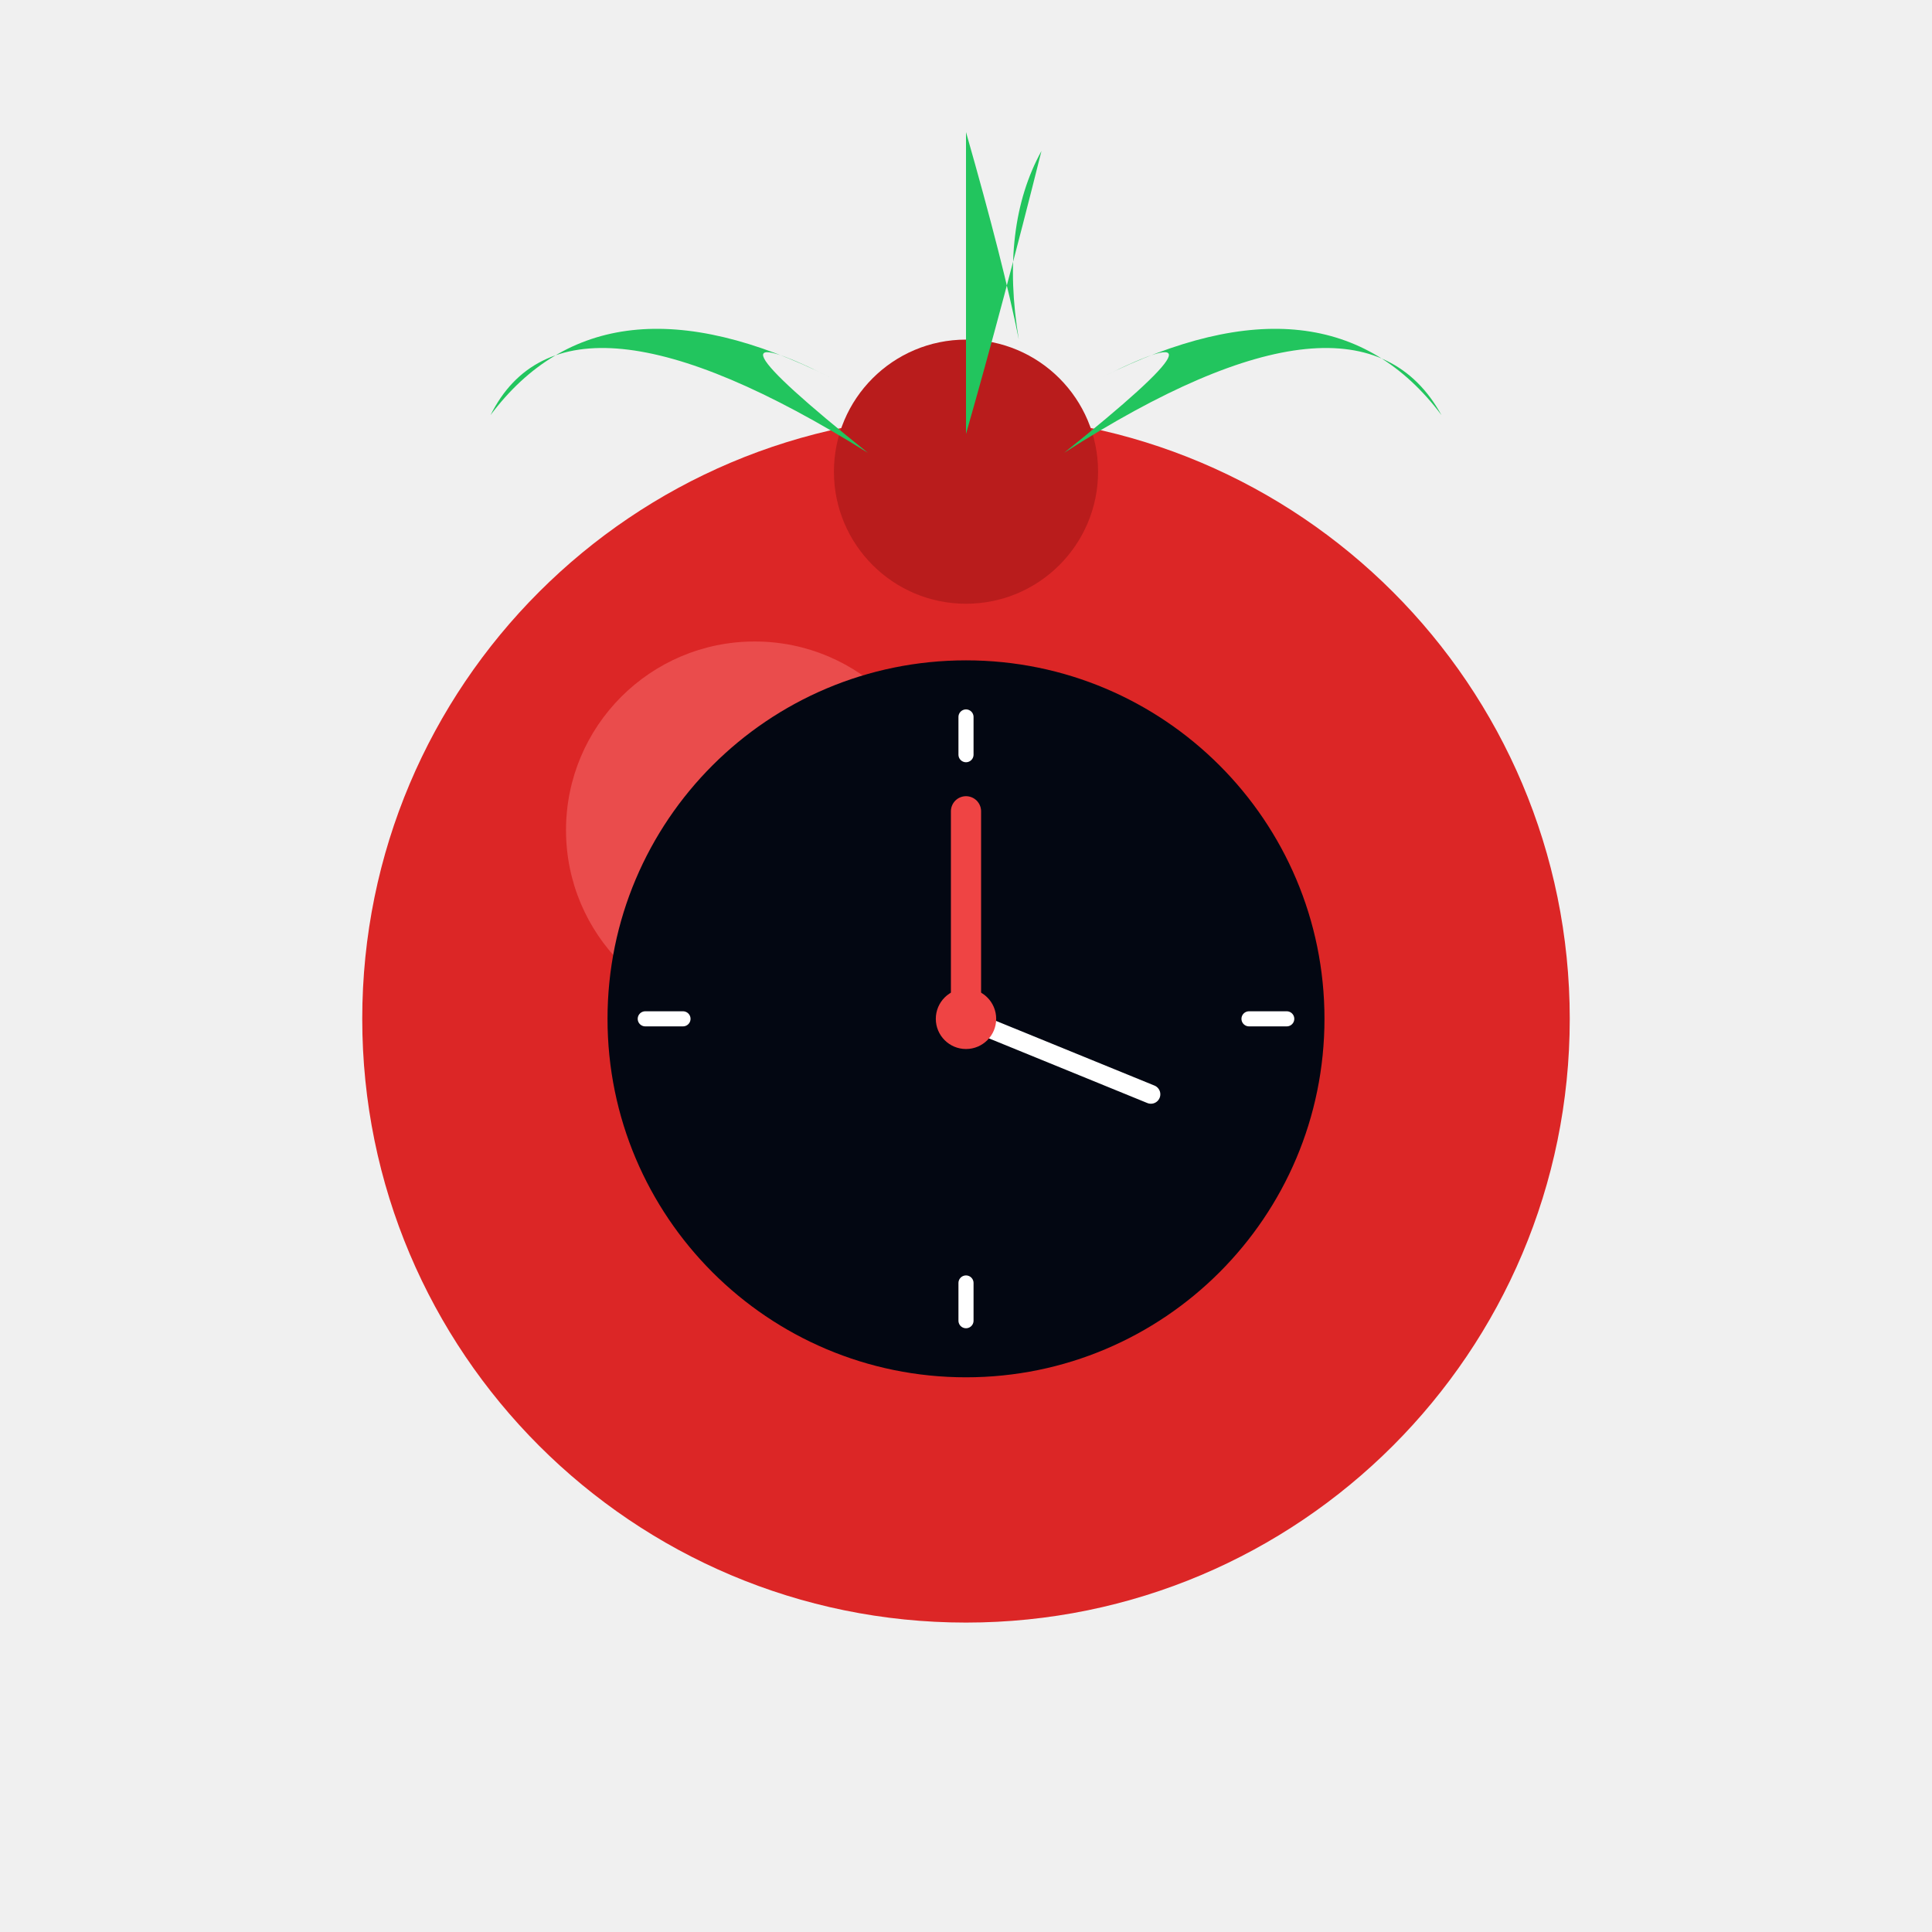
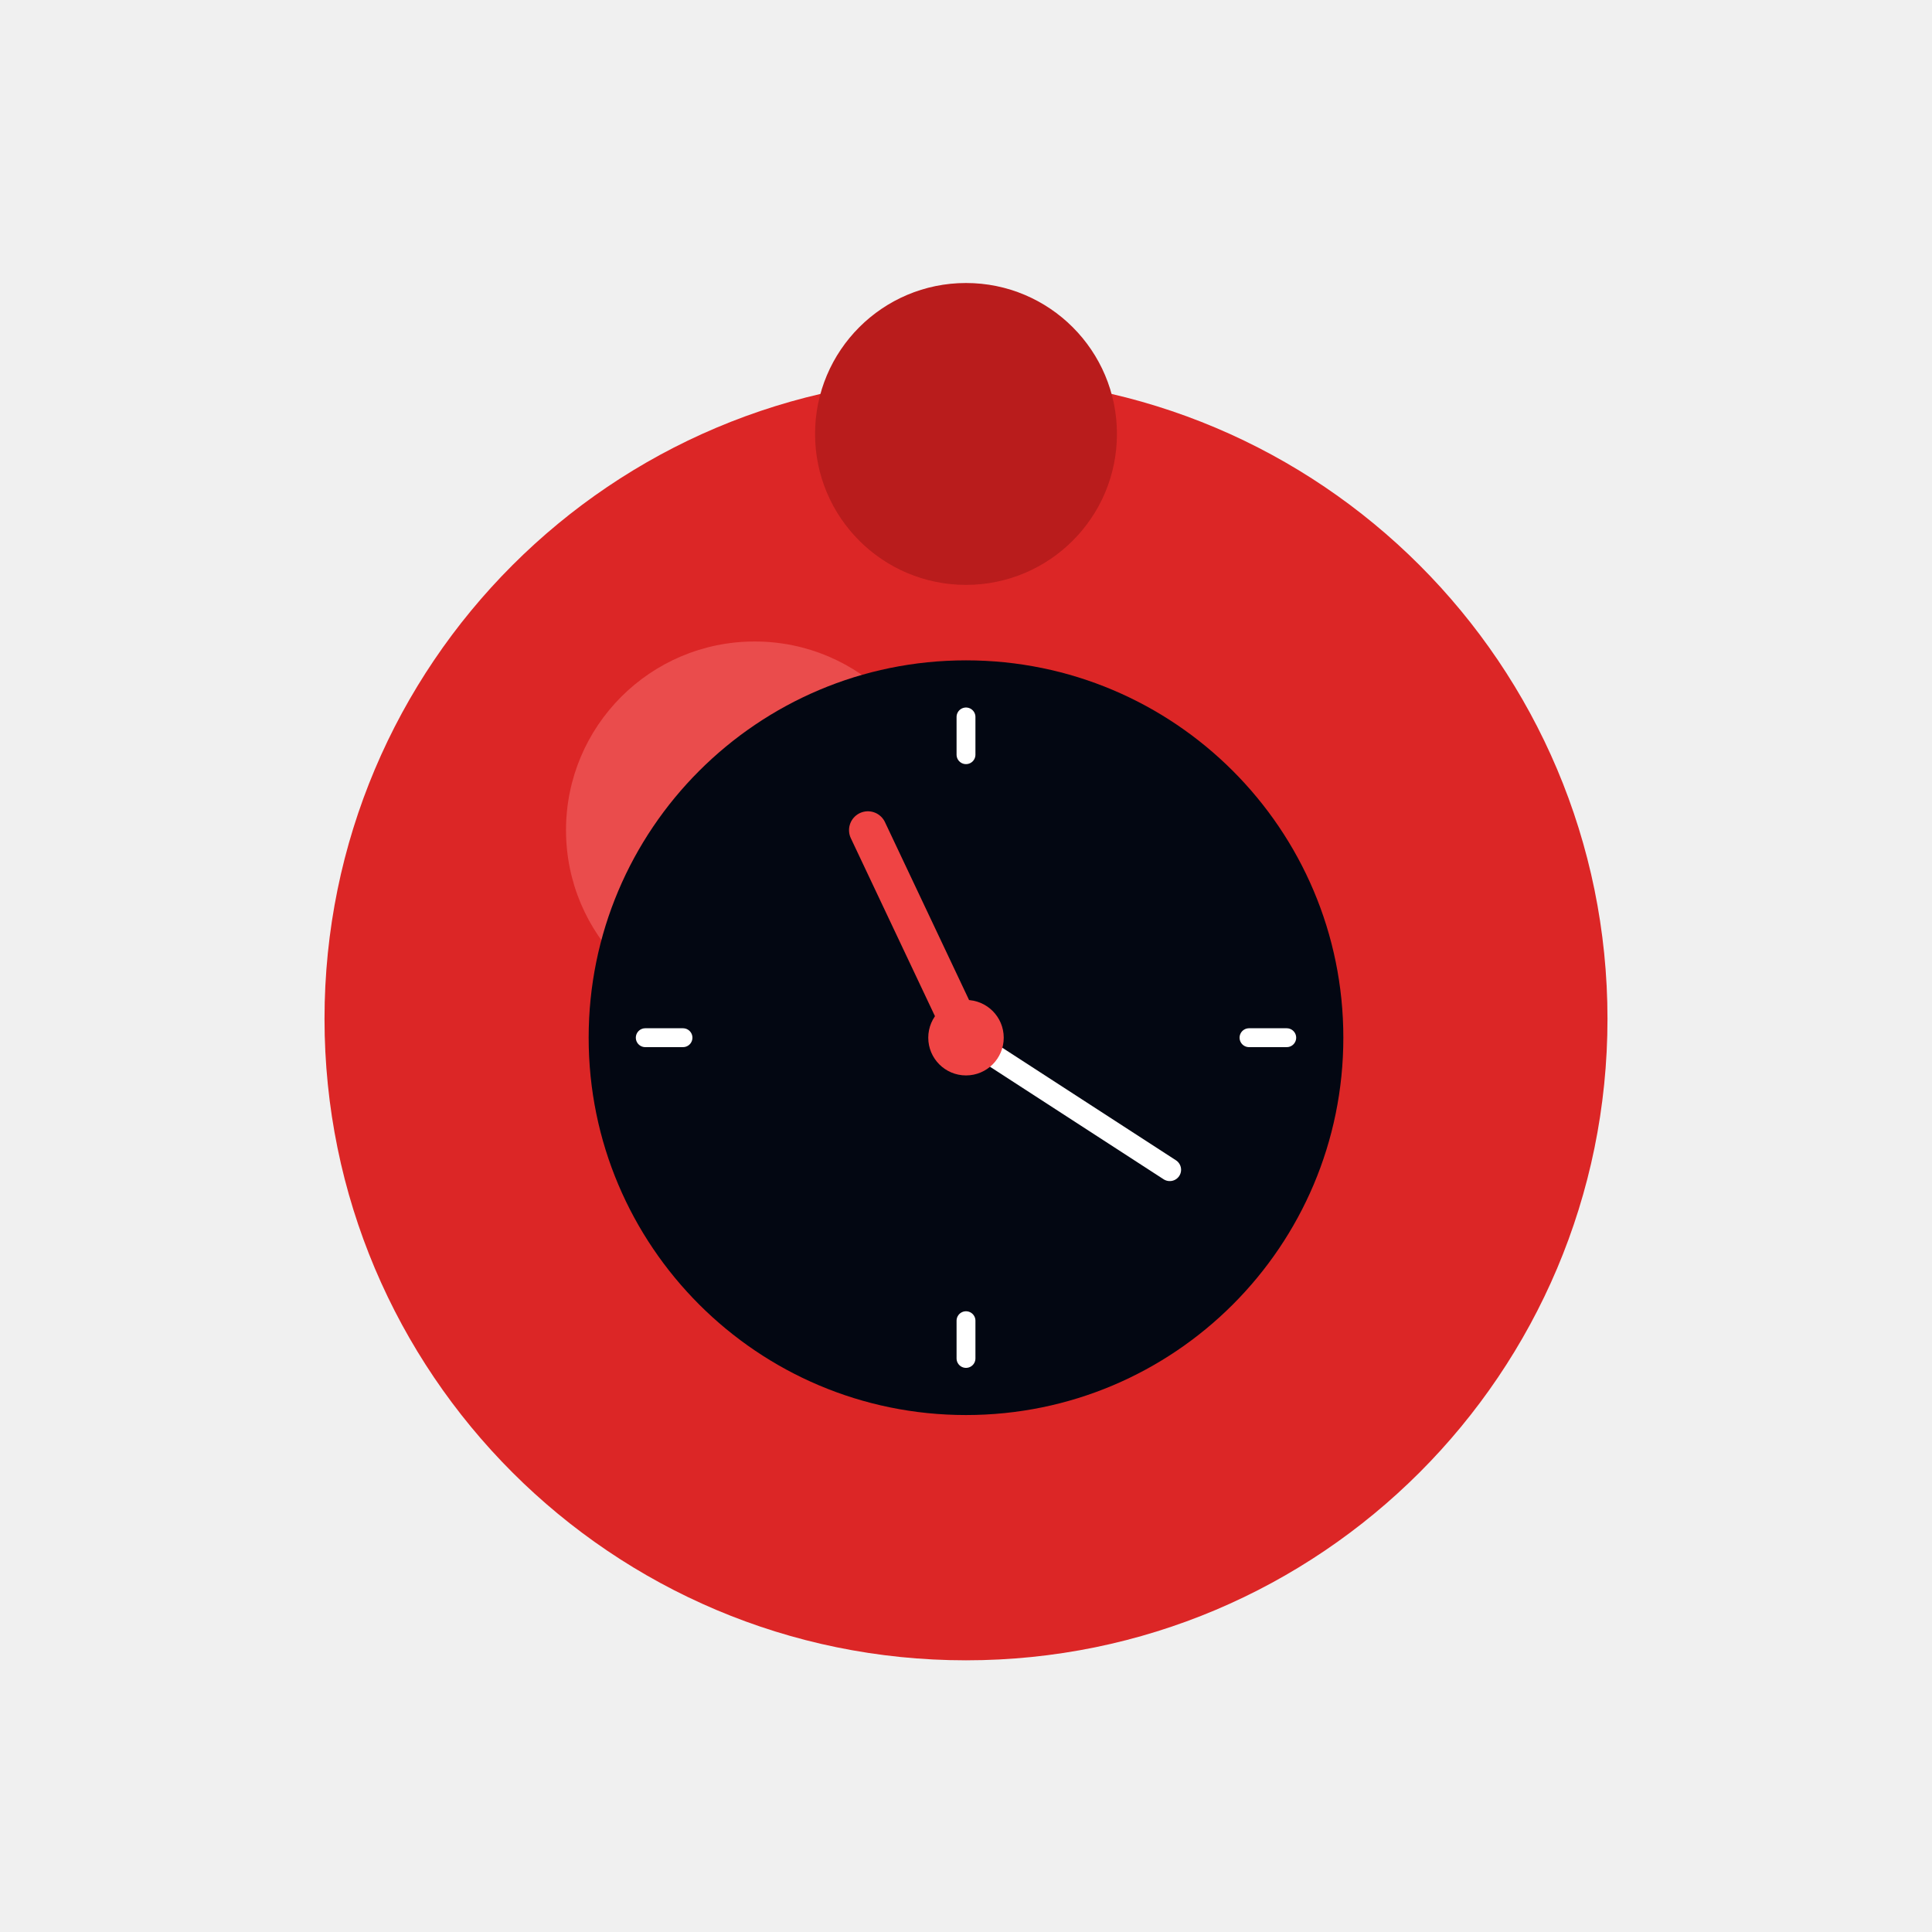
<svg xmlns="http://www.w3.org/2000/svg" viewBox="0 0 512 512">
-   <circle cx="256" cy="270" r="160" fill="#dc2626" />
+   <circle cx="256" cy="270" r="170" fill="#dc2626" />
  <circle cx="200" cy="220" r="50" fill="#f87171" opacity="0.5" />
-   <circle cx="256" cy="125" r="35" fill="#b91c1c" />
-   <path d="M230 120 Q150 70 130 110 Q160 70 220 100 Q180 80 230 120" fill="#22c55e" />
-   <path d="M256 115 Q256 45 256 35 Q266 70 270 90 Q265 60 276 40 Q266 80 256 115" fill="#22c55e" />
-   <path d="M282 120 Q360 70 382 110 Q352 70 292 100 Q332 80 282 120" fill="#22c55e" />
-   <circle cx="256" cy="270" r="95" fill="#030712" />
-   <line x1="256" y1="190" x2="256" y2="200" stroke="#fff" stroke-width="4" stroke-linecap="round" />
-   <line x1="331" y1="270" x2="341" y2="270" stroke="#fff" stroke-width="4" stroke-linecap="round" />
-   <line x1="256" y1="350" x2="256" y2="340" stroke="#fff" stroke-width="4" stroke-linecap="round" />
-   <line x1="181" y1="270" x2="171" y2="270" stroke="#fff" stroke-width="4" stroke-linecap="round" />
-   <line x1="256" y1="270" x2="256" y2="215" stroke="#ef4444" stroke-width="8" stroke-linecap="round" />
-   <line x1="256" y1="270" x2="305" y2="290" stroke="#fff" stroke-width="5" stroke-linecap="round" />
-   <circle cx="256" cy="270" r="8" fill="#ef4444" />
+   <circle cx="256" cy="115" r="40" fill="#b91c1c" />
+   <circle cx="256" cy="275" r="100" fill="#030712" />
+   <line x1="256" y1="190" x2="256" y2="200" stroke="#fff" stroke-width="5" stroke-linecap="round" />
+   <line x1="341" y1="275" x2="331" y2="275" stroke="#fff" stroke-width="5" stroke-linecap="round" />
+   <line x1="256" y1="360" x2="256" y2="350" stroke="#fff" stroke-width="5" stroke-linecap="round" />
+   <line x1="171" y1="275" x2="181" y2="275" stroke="#fff" stroke-width="5" stroke-linecap="round" />
+   <line x1="256" y1="275" x2="230" y2="220" stroke="#ef4444" stroke-width="10" stroke-linecap="round" />
+   <line x1="256" y1="275" x2="310" y2="310" stroke="#fff" stroke-width="6" stroke-linecap="round" />
+   <circle cx="256" cy="275" r="10" fill="#ef4444" />
</svg>
